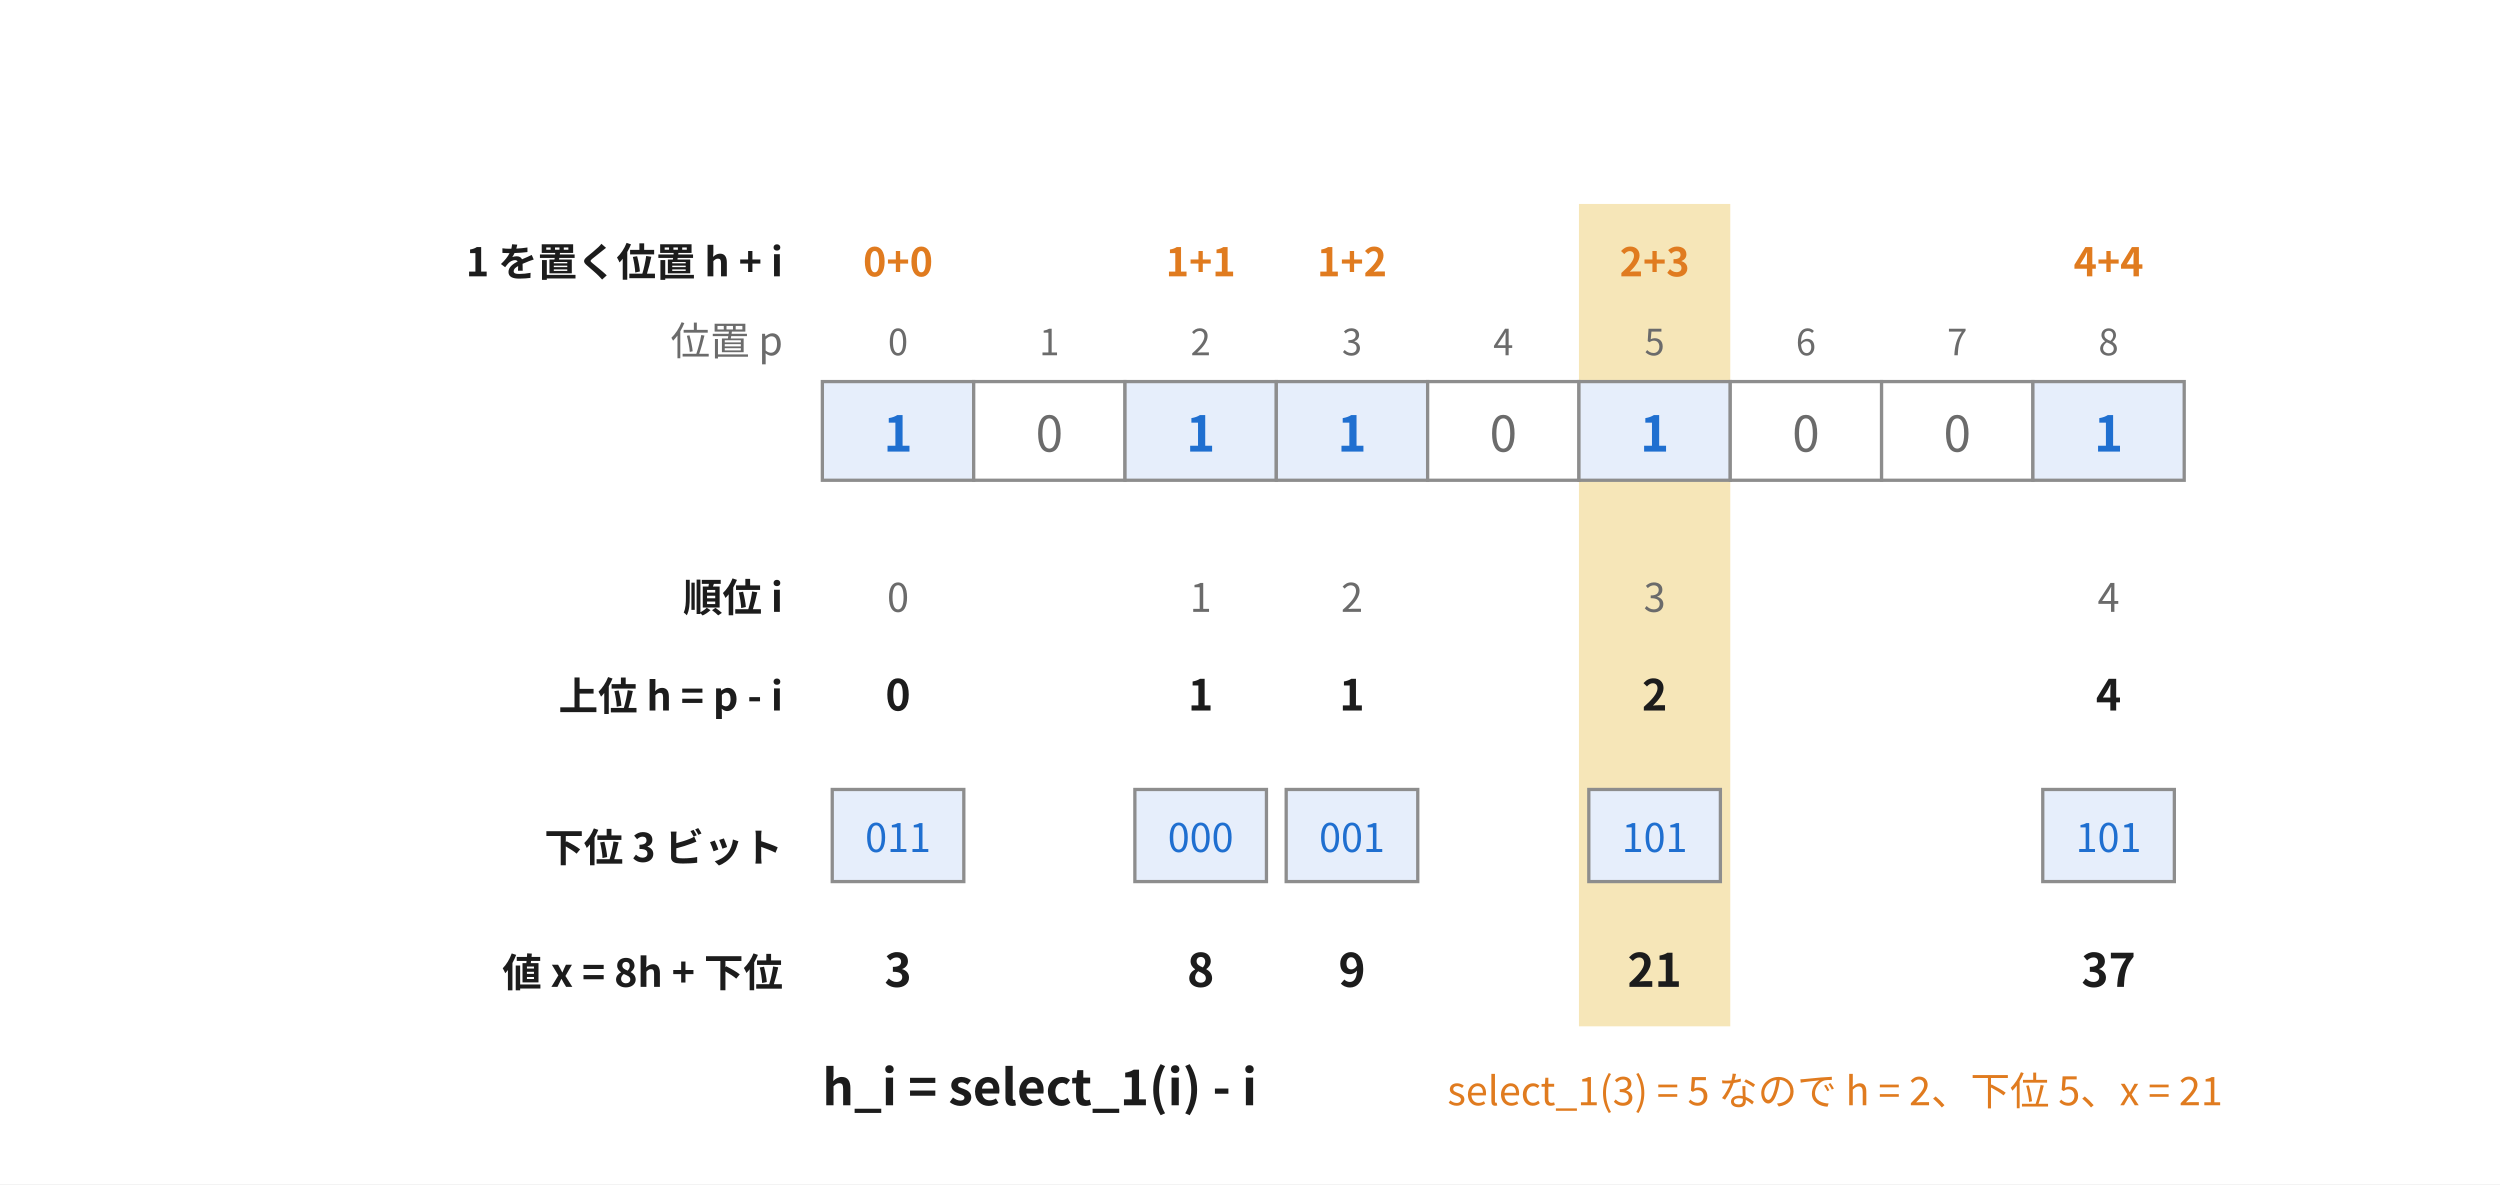
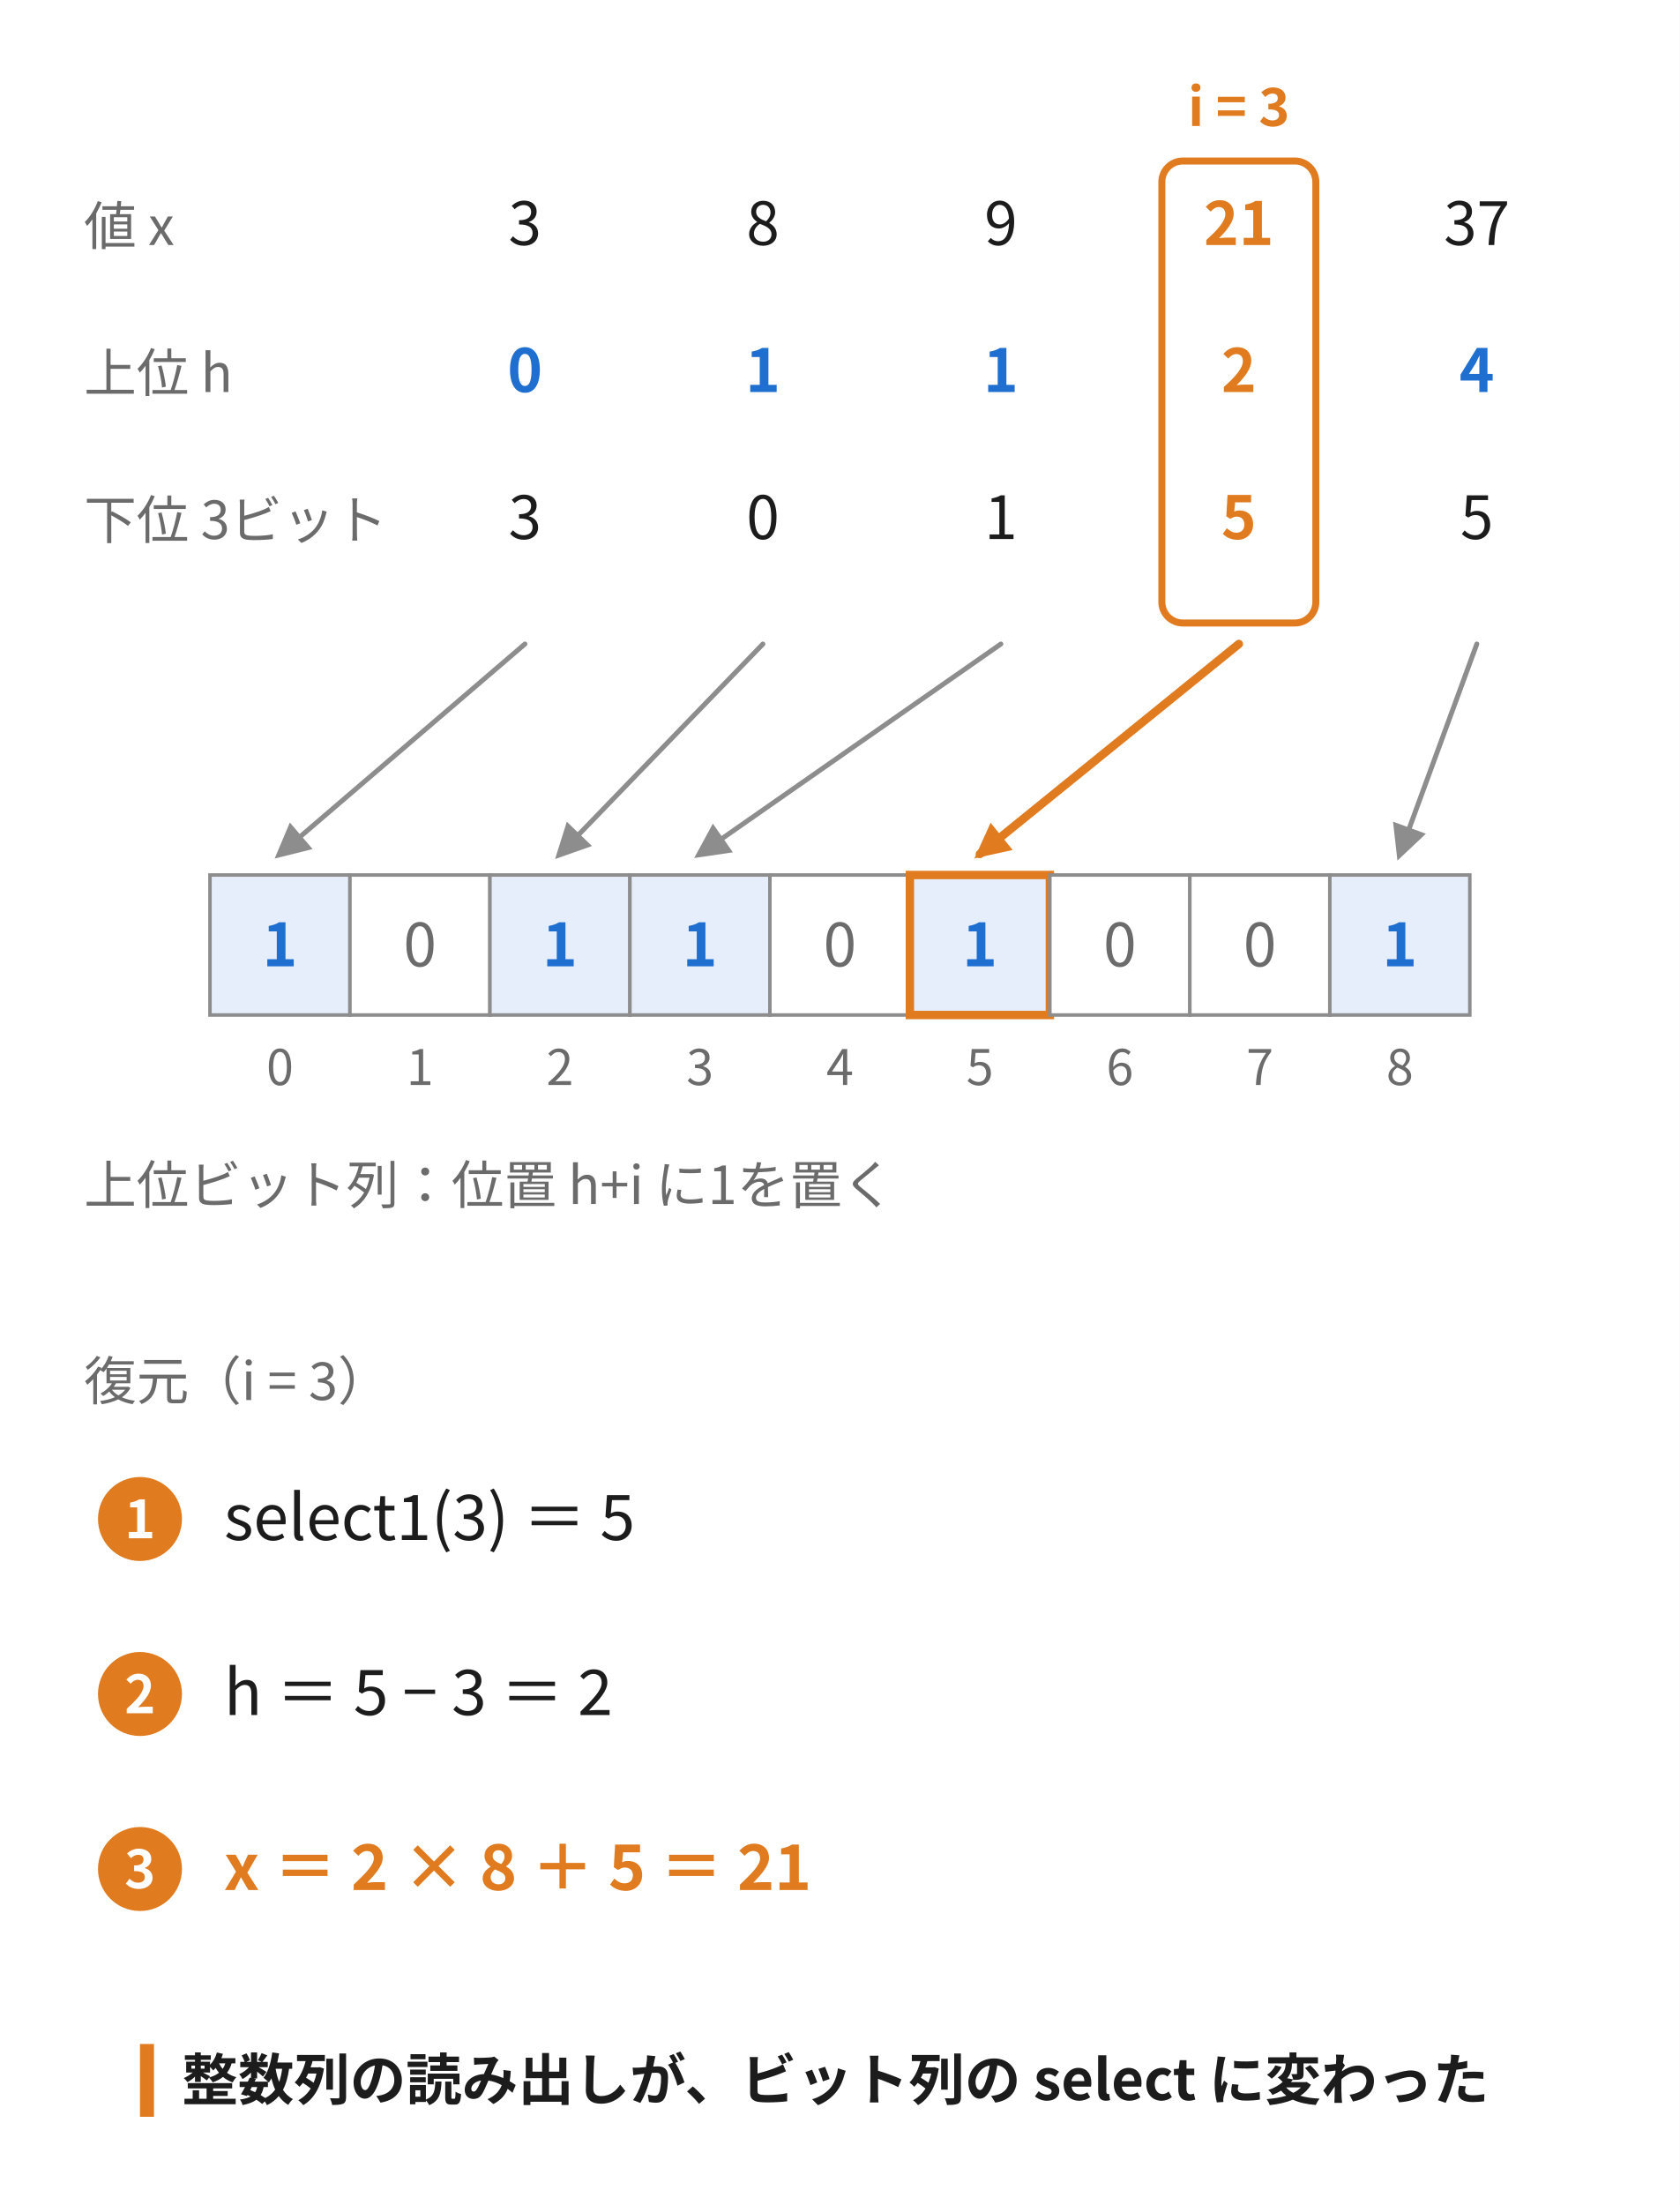
- <svg xmlns="http://www.w3.org/2000/svg" viewBox="0 0 760 360" role="img" aria-labelledby="title desc">
-   <rect x="0" y="0" width="760" height="360" fill="#ffffff" />
-   <rect x="480.0" y="62" width="46" height="250" rx="0" fill="#f6e6b8" stroke="none" stroke-width="0" opacity="1" />
-   <text x="238" y="84" font-family="Noto Sans CJK JP, Hiragino Sans, Noto Sans JP, Yu Gothic, sans-serif" font-size="12" fill="#1c1c1c" text-anchor="end" font-weight="700">1 を置く位置 h + i</text>
-   <text x="273.0" y="84" font-family="Noto Sans CJK JP, Hiragino Sans, Noto Sans JP, Yu Gothic, sans-serif" font-size="12" fill="#e07b1f" text-anchor="middle" font-weight="700">0+0</text>
-   <text x="365.0" y="84" font-family="Noto Sans CJK JP, Hiragino Sans, Noto Sans JP, Yu Gothic, sans-serif" font-size="12" fill="#e07b1f" text-anchor="middle" font-weight="700">1+1</text>
-   <text x="411.0" y="84" font-family="Noto Sans CJK JP, Hiragino Sans, Noto Sans JP, Yu Gothic, sans-serif" font-size="12" fill="#e07b1f" text-anchor="middle" font-weight="700">1+2</text>
-   <text x="503.0" y="84" font-family="Noto Sans CJK JP, Hiragino Sans, Noto Sans JP, Yu Gothic, sans-serif" font-size="12" fill="#e07b1f" text-anchor="middle" font-weight="700">2+3</text>
-   <text x="641.0" y="84" font-family="Noto Sans CJK JP, Hiragino Sans, Noto Sans JP, Yu Gothic, sans-serif" font-size="12" fill="#e07b1f" text-anchor="middle" font-weight="700">4+4</text>
-   <rect x="250.0" y="116" width="46.0" height="30" rx="0" fill="#e6eefb" stroke="#8d8d8d" stroke-width="1.0" opacity="1" />
-   <text x="273.0" y="137.3" font-family="Noto Sans CJK JP, Hiragino Sans, Noto Sans JP, Yu Gothic, sans-serif" font-size="15.0" fill="#1f6fd0" text-anchor="middle" font-weight="700">1</text>
-   <rect x="296.0" y="116" width="46.0" height="30" rx="0" fill="#ffffff" stroke="#8d8d8d" stroke-width="1.0" opacity="1" />
-   <text x="319.0" y="137.3" font-family="Noto Sans CJK JP, Hiragino Sans, Noto Sans JP, Yu Gothic, sans-serif" font-size="15.0" fill="#6b6b6b" text-anchor="middle" font-weight="400">0</text>
-   <rect x="342.0" y="116" width="46.0" height="30" rx="0" fill="#e6eefb" stroke="#8d8d8d" stroke-width="1.0" opacity="1" />
-   <text x="365.0" y="137.3" font-family="Noto Sans CJK JP, Hiragino Sans, Noto Sans JP, Yu Gothic, sans-serif" font-size="15.0" fill="#1f6fd0" text-anchor="middle" font-weight="700">1</text>
-   <rect x="388.0" y="116" width="46.0" height="30" rx="0" fill="#e6eefb" stroke="#8d8d8d" stroke-width="1.0" opacity="1" />
-   <text x="411.0" y="137.3" font-family="Noto Sans CJK JP, Hiragino Sans, Noto Sans JP, Yu Gothic, sans-serif" font-size="15.0" fill="#1f6fd0" text-anchor="middle" font-weight="700">1</text>
-   <rect x="434.0" y="116" width="46.0" height="30" rx="0" fill="#ffffff" stroke="#8d8d8d" stroke-width="1.0" opacity="1" />
-   <text x="457.0" y="137.3" font-family="Noto Sans CJK JP, Hiragino Sans, Noto Sans JP, Yu Gothic, sans-serif" font-size="15.0" fill="#6b6b6b" text-anchor="middle" font-weight="400">0</text>
-   <rect x="480.0" y="116" width="46.0" height="30" rx="0" fill="#e6eefb" stroke="#8d8d8d" stroke-width="1.0" opacity="1" />
-   <text x="503.0" y="137.3" font-family="Noto Sans CJK JP, Hiragino Sans, Noto Sans JP, Yu Gothic, sans-serif" font-size="15.0" fill="#1f6fd0" text-anchor="middle" font-weight="700">1</text>
-   <rect x="526.0" y="116" width="46.0" height="30" rx="0" fill="#ffffff" stroke="#8d8d8d" stroke-width="1.0" opacity="1" />
-   <text x="549.0" y="137.3" font-family="Noto Sans CJK JP, Hiragino Sans, Noto Sans JP, Yu Gothic, sans-serif" font-size="15.0" fill="#6b6b6b" text-anchor="middle" font-weight="400">0</text>
-   <rect x="572.0" y="116" width="46.0" height="30" rx="0" fill="#ffffff" stroke="#8d8d8d" stroke-width="1.0" opacity="1" />
-   <text x="595.0" y="137.3" font-family="Noto Sans CJK JP, Hiragino Sans, Noto Sans JP, Yu Gothic, sans-serif" font-size="15.0" fill="#6b6b6b" text-anchor="middle" font-weight="400">0</text>
-   <rect x="618.0" y="116" width="46.0" height="30" rx="0" fill="#e6eefb" stroke="#8d8d8d" stroke-width="1.0" opacity="1" />
-   <text x="641.0" y="137.3" font-family="Noto Sans CJK JP, Hiragino Sans, Noto Sans JP, Yu Gothic, sans-serif" font-size="15.0" fill="#1f6fd0" text-anchor="middle" font-weight="700">1</text>
-   <text x="238" y="108" font-family="Noto Sans CJK JP, Hiragino Sans, Noto Sans JP, Yu Gothic, sans-serif" font-size="12" fill="#6b6b6b" text-anchor="end" font-weight="400">位置 p</text>
-   <text x="273.0" y="108" font-family="Noto Sans CJK JP, Hiragino Sans, Noto Sans JP, Yu Gothic, sans-serif" font-size="11" fill="#6b6b6b" text-anchor="middle" font-weight="400">0</text>
-   <text x="319.0" y="108" font-family="Noto Sans CJK JP, Hiragino Sans, Noto Sans JP, Yu Gothic, sans-serif" font-size="11" fill="#6b6b6b" text-anchor="middle" font-weight="400">1</text>
-   <text x="365.0" y="108" font-family="Noto Sans CJK JP, Hiragino Sans, Noto Sans JP, Yu Gothic, sans-serif" font-size="11" fill="#6b6b6b" text-anchor="middle" font-weight="400">2</text>
-   <text x="411.0" y="108" font-family="Noto Sans CJK JP, Hiragino Sans, Noto Sans JP, Yu Gothic, sans-serif" font-size="11" fill="#6b6b6b" text-anchor="middle" font-weight="400">3</text>
-   <text x="457.0" y="108" font-family="Noto Sans CJK JP, Hiragino Sans, Noto Sans JP, Yu Gothic, sans-serif" font-size="11" fill="#6b6b6b" text-anchor="middle" font-weight="400">4</text>
-   <text x="503.0" y="108" font-family="Noto Sans CJK JP, Hiragino Sans, Noto Sans JP, Yu Gothic, sans-serif" font-size="11" fill="#6b6b6b" text-anchor="middle" font-weight="400">5</text>
-   <text x="549.0" y="108" font-family="Noto Sans CJK JP, Hiragino Sans, Noto Sans JP, Yu Gothic, sans-serif" font-size="11" fill="#6b6b6b" text-anchor="middle" font-weight="400">6</text>
-   <text x="595.0" y="108" font-family="Noto Sans CJK JP, Hiragino Sans, Noto Sans JP, Yu Gothic, sans-serif" font-size="11" fill="#6b6b6b" text-anchor="middle" font-weight="400">7</text>
-   <text x="641.0" y="108" font-family="Noto Sans CJK JP, Hiragino Sans, Noto Sans JP, Yu Gothic, sans-serif" font-size="11" fill="#6b6b6b" text-anchor="middle" font-weight="400">8</text>
-   <text x="238" y="186" font-family="Noto Sans CJK JP, Hiragino Sans, Noto Sans JP, Yu Gothic, sans-serif" font-size="12" fill="#1c1c1c" text-anchor="end" font-weight="700">順位 i</text>
-   <text x="273.0" y="186" font-family="Noto Sans CJK JP, Hiragino Sans, Noto Sans JP, Yu Gothic, sans-serif" font-size="12" fill="#6b6b6b" text-anchor="middle" font-weight="400">0</text>
-   <text x="365.0" y="186" font-family="Noto Sans CJK JP, Hiragino Sans, Noto Sans JP, Yu Gothic, sans-serif" font-size="12" fill="#6b6b6b" text-anchor="middle" font-weight="400">1</text>
-   <text x="411.0" y="186" font-family="Noto Sans CJK JP, Hiragino Sans, Noto Sans JP, Yu Gothic, sans-serif" font-size="12" fill="#6b6b6b" text-anchor="middle" font-weight="400">2</text>
-   <text x="503.0" y="186" font-family="Noto Sans CJK JP, Hiragino Sans, Noto Sans JP, Yu Gothic, sans-serif" font-size="12" fill="#6b6b6b" text-anchor="middle" font-weight="400">3</text>
-   <text x="641.0" y="186" font-family="Noto Sans CJK JP, Hiragino Sans, Noto Sans JP, Yu Gothic, sans-serif" font-size="12" fill="#6b6b6b" text-anchor="middle" font-weight="400">4</text>
-   <text x="238" y="216" font-family="Noto Sans CJK JP, Hiragino Sans, Noto Sans JP, Yu Gothic, sans-serif" font-size="12" fill="#1c1c1c" text-anchor="end" font-weight="700">上位 h = p - i</text>
-   <text x="273.0" y="216" font-family="Noto Sans CJK JP, Hiragino Sans, Noto Sans JP, Yu Gothic, sans-serif" font-size="13" fill="#1c1c1c" text-anchor="middle" font-weight="700">0</text>
-   <text x="365.0" y="216" font-family="Noto Sans CJK JP, Hiragino Sans, Noto Sans JP, Yu Gothic, sans-serif" font-size="13" fill="#1c1c1c" text-anchor="middle" font-weight="700">1</text>
-   <text x="411.0" y="216" font-family="Noto Sans CJK JP, Hiragino Sans, Noto Sans JP, Yu Gothic, sans-serif" font-size="13" fill="#1c1c1c" text-anchor="middle" font-weight="700">1</text>
-   <text x="503.0" y="216" font-family="Noto Sans CJK JP, Hiragino Sans, Noto Sans JP, Yu Gothic, sans-serif" font-size="13" fill="#1c1c1c" text-anchor="middle" font-weight="700">2</text>
-   <text x="641.0" y="216" font-family="Noto Sans CJK JP, Hiragino Sans, Noto Sans JP, Yu Gothic, sans-serif" font-size="13" fill="#1c1c1c" text-anchor="middle" font-weight="700">4</text>
-   <text x="238" y="300" font-family="Noto Sans CJK JP, Hiragino Sans, Noto Sans JP, Yu Gothic, sans-serif" font-size="12" fill="#1c1c1c" text-anchor="end" font-weight="700">値 x = 8h + 下位</text>
-   <text x="273.0" y="300" font-family="Noto Sans CJK JP, Hiragino Sans, Noto Sans JP, Yu Gothic, sans-serif" font-size="14" fill="#1c1c1c" text-anchor="middle" font-weight="700">3</text>
-   <text x="365.0" y="300" font-family="Noto Sans CJK JP, Hiragino Sans, Noto Sans JP, Yu Gothic, sans-serif" font-size="14" fill="#1c1c1c" text-anchor="middle" font-weight="700">8</text>
-   <text x="411.0" y="300" font-family="Noto Sans CJK JP, Hiragino Sans, Noto Sans JP, Yu Gothic, sans-serif" font-size="14" fill="#1c1c1c" text-anchor="middle" font-weight="700">9</text>
-   <text x="503.0" y="300" font-family="Noto Sans CJK JP, Hiragino Sans, Noto Sans JP, Yu Gothic, sans-serif" font-size="14" fill="#1c1c1c" text-anchor="middle" font-weight="700">21</text>
-   <text x="641.0" y="300" font-family="Noto Sans CJK JP, Hiragino Sans, Noto Sans JP, Yu Gothic, sans-serif" font-size="14" fill="#1c1c1c" text-anchor="middle" font-weight="700">37</text>
-   <text x="238" y="262" font-family="Noto Sans CJK JP, Hiragino Sans, Noto Sans JP, Yu Gothic, sans-serif" font-size="12" fill="#1c1c1c" text-anchor="end" font-weight="700">下位 3 ビット</text>
-   <rect x="253.0" y="240" width="40" height="28" rx="0" fill="#e6eefb" stroke="#8d8d8d" stroke-width="1.0" opacity="1" />
-   <text x="273.0" y="259" font-family="Noto Sans CJK JP, Hiragino Sans, Noto Sans JP, Yu Gothic, sans-serif" font-size="12" fill="#1f6fd0" text-anchor="middle" font-weight="400">011</text>
-   <rect x="345.0" y="240" width="40" height="28" rx="0" fill="#e6eefb" stroke="#8d8d8d" stroke-width="1.0" opacity="1" />
-   <text x="365.0" y="259" font-family="Noto Sans CJK JP, Hiragino Sans, Noto Sans JP, Yu Gothic, sans-serif" font-size="12" fill="#1f6fd0" text-anchor="middle" font-weight="400">000</text>
-   <rect x="391.0" y="240" width="40" height="28" rx="0" fill="#e6eefb" stroke="#8d8d8d" stroke-width="1.0" opacity="1" />
-   <text x="411.0" y="259" font-family="Noto Sans CJK JP, Hiragino Sans, Noto Sans JP, Yu Gothic, sans-serif" font-size="12" fill="#1f6fd0" text-anchor="middle" font-weight="400">001</text>
-   <rect x="483.0" y="240" width="40" height="28" rx="0" fill="#e6eefb" stroke="#8d8d8d" stroke-width="1.0" opacity="1" />
-   <text x="503.0" y="259" font-family="Noto Sans CJK JP, Hiragino Sans, Noto Sans JP, Yu Gothic, sans-serif" font-size="12" fill="#1f6fd0" text-anchor="middle" font-weight="400">101</text>
-   <rect x="621.0" y="240" width="40" height="28" rx="0" fill="#e6eefb" stroke="#8d8d8d" stroke-width="1.0" opacity="1" />
-   <text x="641.0" y="259" font-family="Noto Sans CJK JP, Hiragino Sans, Noto Sans JP, Yu Gothic, sans-serif" font-size="12" fill="#1f6fd0" text-anchor="middle" font-weight="400">101</text>
-   <text x="250" y="336" font-family="Noto Sans CJK JP, Hiragino Sans, Noto Sans JP, Yu Gothic, sans-serif" font-size="15" fill="#1c1c1c" text-anchor="start" font-weight="700">h_i = select_1(i) - i</text>
-   <text x="440" y="336" font-family="Noto Sans CJK JP, Hiragino Sans, Noto Sans JP, Yu Gothic, sans-serif" font-size="12" fill="#e07b1f" text-anchor="start" font-weight="400">select_1(3) = 5 なので h = 2、下位 5、x = 21</text>
+ <svg xmlns="http://www.w3.org/2000/svg" viewBox="0 0 480 630" role="img" aria-labelledby="title">
+   <defs>
+     <marker id="a8d8d8d" viewBox="0 0 10 10" refX="8" refY="5" markerWidth="10" markerHeight="10" markerUnits="userSpaceOnUse" orient="auto">
+       <path d="M 0 0 L 10 5 L 0 10 z" fill="#8d8d8d" />
+     </marker>
+     <marker id="ae07b1f" viewBox="0 0 10 10" refX="8" refY="5" markerWidth="10" markerHeight="10" markerUnits="userSpaceOnUse" orient="auto">
+       <path d="M 0 0 L 10 5 L 0 10 z" fill="#e07b1f" />
+     </marker>
+   </defs>
+   <rect x="0" y="0" width="480" height="630" fill="#ffffff" />
+   <text x="24" y="70" font-family="Noto Sans CJK JP, Hiragino Sans, Yu Gothic, sans-serif" font-size="15" text-anchor="start" fill="#6b6b6b">値 x</text>
+   <text x="150" y="70" font-family="Noto Sans CJK JP, Hiragino Sans, Yu Gothic, sans-serif" font-size="17" text-anchor="middle" fill="#1c1c1c">3</text>
+   <text x="218" y="70" font-family="Noto Sans CJK JP, Hiragino Sans, Yu Gothic, sans-serif" font-size="17" text-anchor="middle" fill="#1c1c1c">8</text>
+   <text x="286" y="70" font-family="Noto Sans CJK JP, Hiragino Sans, Yu Gothic, sans-serif" font-size="17" text-anchor="middle" fill="#1c1c1c">9</text>
+   <text x="354" y="70" font-family="Noto Sans CJK JP, Hiragino Sans, Yu Gothic, sans-serif" font-size="17" text-anchor="middle" font-weight="700" fill="#e07b1f">21</text>
+   <text x="422" y="70" font-family="Noto Sans CJK JP, Hiragino Sans, Yu Gothic, sans-serif" font-size="17" text-anchor="middle" fill="#1c1c1c">37</text>
+   <text x="24" y="112" font-family="Noto Sans CJK JP, Hiragino Sans, Yu Gothic, sans-serif" font-size="15" text-anchor="start" fill="#6b6b6b">上位 h</text>
+   <text x="150" y="112" font-family="Noto Sans CJK JP, Hiragino Sans, Yu Gothic, sans-serif" font-size="17" text-anchor="middle" font-weight="700" fill="#1f6fd0">0</text>
+   <text x="218" y="112" font-family="Noto Sans CJK JP, Hiragino Sans, Yu Gothic, sans-serif" font-size="17" text-anchor="middle" font-weight="700" fill="#1f6fd0">1</text>
+   <text x="286" y="112" font-family="Noto Sans CJK JP, Hiragino Sans, Yu Gothic, sans-serif" font-size="17" text-anchor="middle" font-weight="700" fill="#1f6fd0">1</text>
+   <text x="354" y="112" font-family="Noto Sans CJK JP, Hiragino Sans, Yu Gothic, sans-serif" font-size="17" text-anchor="middle" font-weight="700" fill="#e07b1f">2</text>
+   <text x="422" y="112" font-family="Noto Sans CJK JP, Hiragino Sans, Yu Gothic, sans-serif" font-size="17" text-anchor="middle" font-weight="700" fill="#1f6fd0">4</text>
+   <text x="24" y="154" font-family="Noto Sans CJK JP, Hiragino Sans, Yu Gothic, sans-serif" font-size="15" text-anchor="start" fill="#6b6b6b">下位 3ビット</text>
+   <text x="150" y="154" font-family="Noto Sans CJK JP, Hiragino Sans, Yu Gothic, sans-serif" font-size="17" text-anchor="middle" fill="#1c1c1c">3</text>
+   <text x="218" y="154" font-family="Noto Sans CJK JP, Hiragino Sans, Yu Gothic, sans-serif" font-size="17" text-anchor="middle" fill="#1c1c1c">0</text>
+   <text x="286" y="154" font-family="Noto Sans CJK JP, Hiragino Sans, Yu Gothic, sans-serif" font-size="17" text-anchor="middle" fill="#1c1c1c">1</text>
+   <text x="354" y="154" font-family="Noto Sans CJK JP, Hiragino Sans, Yu Gothic, sans-serif" font-size="17" text-anchor="middle" font-weight="700" fill="#e07b1f">5</text>
+   <text x="422" y="154" font-family="Noto Sans CJK JP, Hiragino Sans, Yu Gothic, sans-serif" font-size="17" text-anchor="middle" fill="#1c1c1c">5</text>
+   <rect x="332" y="46" width="44" height="132" rx="6" fill="none" stroke="#e07b1f" stroke-width="2" />
+   <text x="354" y="36" font-family="Noto Sans CJK JP, Hiragino Sans, Yu Gothic, sans-serif" font-size="15" text-anchor="middle" font-weight="700" fill="#e07b1f">i = 3</text>
+   <text x="24" y="344" font-family="Noto Sans CJK JP, Hiragino Sans, Yu Gothic, sans-serif" font-size="15" text-anchor="start" fill="#6b6b6b">上位ビット列：位置 h+i に1を置く</text>
+   <rect x="60" y="250" width="40" height="40" fill="#e6eefb" stroke="#8d8d8d" stroke-width="1" />
+   <text x="80" y="276.1" font-family="Noto Sans CJK JP, Hiragino Sans, Yu Gothic, sans-serif" font-size="17" text-anchor="middle" font-weight="700" fill="#1f6fd0">1</text>
+   <text x="80" y="310" font-family="Noto Sans CJK JP, Hiragino Sans, Yu Gothic, sans-serif" font-size="14" text-anchor="middle" fill="#6b6b6b">0</text>
+   <rect x="100" y="250" width="40" height="40" fill="#ffffff" stroke="#8d8d8d" stroke-width="1" />
+   <text x="120" y="276.1" font-family="Noto Sans CJK JP, Hiragino Sans, Yu Gothic, sans-serif" font-size="17" text-anchor="middle" fill="#6b6b6b">0</text>
+   <text x="120" y="310" font-family="Noto Sans CJK JP, Hiragino Sans, Yu Gothic, sans-serif" font-size="14" text-anchor="middle" fill="#6b6b6b">1</text>
+   <rect x="140" y="250" width="40" height="40" fill="#e6eefb" stroke="#8d8d8d" stroke-width="1" />
+   <text x="160" y="276.1" font-family="Noto Sans CJK JP, Hiragino Sans, Yu Gothic, sans-serif" font-size="17" text-anchor="middle" font-weight="700" fill="#1f6fd0">1</text>
+   <text x="160" y="310" font-family="Noto Sans CJK JP, Hiragino Sans, Yu Gothic, sans-serif" font-size="14" text-anchor="middle" fill="#6b6b6b">2</text>
+   <rect x="180" y="250" width="40" height="40" fill="#e6eefb" stroke="#8d8d8d" stroke-width="1" />
+   <text x="200" y="276.1" font-family="Noto Sans CJK JP, Hiragino Sans, Yu Gothic, sans-serif" font-size="17" text-anchor="middle" font-weight="700" fill="#1f6fd0">1</text>
+   <text x="200" y="310" font-family="Noto Sans CJK JP, Hiragino Sans, Yu Gothic, sans-serif" font-size="14" text-anchor="middle" fill="#6b6b6b">3</text>
+   <rect x="220" y="250" width="40" height="40" fill="#ffffff" stroke="#8d8d8d" stroke-width="1" />
+   <text x="240" y="276.1" font-family="Noto Sans CJK JP, Hiragino Sans, Yu Gothic, sans-serif" font-size="17" text-anchor="middle" fill="#6b6b6b">0</text>
+   <text x="240" y="310" font-family="Noto Sans CJK JP, Hiragino Sans, Yu Gothic, sans-serif" font-size="14" text-anchor="middle" fill="#6b6b6b">4</text>
+   <rect x="260" y="250" width="40" height="40" fill="#e6eefb" stroke="#e07b1f" stroke-width="2.4" />
+   <text x="280" y="276.1" font-family="Noto Sans CJK JP, Hiragino Sans, Yu Gothic, sans-serif" font-size="17" text-anchor="middle" font-weight="700" fill="#1f6fd0">1</text>
+   <text x="280" y="310" font-family="Noto Sans CJK JP, Hiragino Sans, Yu Gothic, sans-serif" font-size="14" text-anchor="middle" fill="#6b6b6b">5</text>
+   <rect x="300" y="250" width="40" height="40" fill="#ffffff" stroke="#8d8d8d" stroke-width="1" />
+   <text x="320" y="276.1" font-family="Noto Sans CJK JP, Hiragino Sans, Yu Gothic, sans-serif" font-size="17" text-anchor="middle" fill="#6b6b6b">0</text>
+   <text x="320" y="310" font-family="Noto Sans CJK JP, Hiragino Sans, Yu Gothic, sans-serif" font-size="14" text-anchor="middle" fill="#6b6b6b">6</text>
+   <rect x="340" y="250" width="40" height="40" fill="#ffffff" stroke="#8d8d8d" stroke-width="1" />
+   <text x="360" y="276.1" font-family="Noto Sans CJK JP, Hiragino Sans, Yu Gothic, sans-serif" font-size="17" text-anchor="middle" fill="#6b6b6b">0</text>
+   <text x="360" y="310" font-family="Noto Sans CJK JP, Hiragino Sans, Yu Gothic, sans-serif" font-size="14" text-anchor="middle" fill="#6b6b6b">7</text>
+   <rect x="380" y="250" width="40" height="40" fill="#e6eefb" stroke="#8d8d8d" stroke-width="1" />
+   <text x="400" y="276.1" font-family="Noto Sans CJK JP, Hiragino Sans, Yu Gothic, sans-serif" font-size="17" text-anchor="middle" font-weight="700" fill="#1f6fd0">1</text>
+   <text x="400" y="310" font-family="Noto Sans CJK JP, Hiragino Sans, Yu Gothic, sans-serif" font-size="14" text-anchor="middle" fill="#6b6b6b">8</text>
+   <line x1="150" y1="184" x2="80" y2="244" stroke="#8d8d8d" stroke-width="1.4" stroke-linecap="round" marker-end="url(#a8d8d8d)" />
+   <line x1="218" y1="184" x2="160" y2="244" stroke="#8d8d8d" stroke-width="1.4" stroke-linecap="round" marker-end="url(#a8d8d8d)" />
+   <line x1="286" y1="184" x2="200" y2="244" stroke="#8d8d8d" stroke-width="1.4" stroke-linecap="round" marker-end="url(#a8d8d8d)" />
+   <line x1="354" y1="184" x2="280" y2="244" stroke="#e07b1f" stroke-width="2.4" stroke-linecap="round" marker-end="url(#ae07b1f)" />
+   <line x1="422" y1="184" x2="400" y2="244" stroke="#8d8d8d" stroke-width="1.4" stroke-linecap="round" marker-end="url(#a8d8d8d)" />
+   <text x="24" y="400" font-family="Noto Sans CJK JP, Hiragino Sans, Yu Gothic, sans-serif" font-size="15" text-anchor="start" fill="#6b6b6b">復元（i = 3）</text>
+   <circle cx="40" cy="434" r="13" fill="#e07b1f" stroke="#ffffff" stroke-width="2" />
+   <text x="40" y="439.5" font-family="Noto Sans CJK JP, Hiragino Sans, Yu Gothic, sans-serif" font-size="15" text-anchor="middle" font-weight="700" fill="#ffffff">1</text>
+   <text x="64" y="440" font-family="Noto Sans CJK JP, Hiragino Sans, Yu Gothic, sans-serif" font-size="18" text-anchor="start" fill="#1c1c1c">select1(3) ＝ 5</text>
+   <circle cx="40" cy="484" r="13" fill="#e07b1f" stroke="#ffffff" stroke-width="2" />
+   <text x="40" y="489.5" font-family="Noto Sans CJK JP, Hiragino Sans, Yu Gothic, sans-serif" font-size="15" text-anchor="middle" font-weight="700" fill="#ffffff">2</text>
+   <text x="64" y="490" font-family="Noto Sans CJK JP, Hiragino Sans, Yu Gothic, sans-serif" font-size="18" text-anchor="start" fill="#1c1c1c">h ＝ 5 − 3 ＝ 2</text>
+   <circle cx="40" cy="534" r="13" fill="#e07b1f" stroke="#ffffff" stroke-width="2" />
+   <text x="40" y="539.5" font-family="Noto Sans CJK JP, Hiragino Sans, Yu Gothic, sans-serif" font-size="15" text-anchor="middle" font-weight="700" fill="#ffffff">3</text>
+   <text x="64" y="540" font-family="Noto Sans CJK JP, Hiragino Sans, Yu Gothic, sans-serif" font-size="18" text-anchor="start" font-weight="700" fill="#e07b1f">x ＝ 2 × 8 ＋ 5 ＝ 21</text>
+   <rect x="40" y="584" width="4" height="20.8" fill="#e07b1f" stroke="none" stroke-width="1.2" />
+   <text x="52" y="600" font-family="Noto Sans CJK JP, Hiragino Sans, Yu Gothic, sans-serif" font-size="16" text-anchor="start" font-weight="700" fill="#1c1c1c">整数列の読み出しが、ビット列の select に変わった</text>
</svg>
